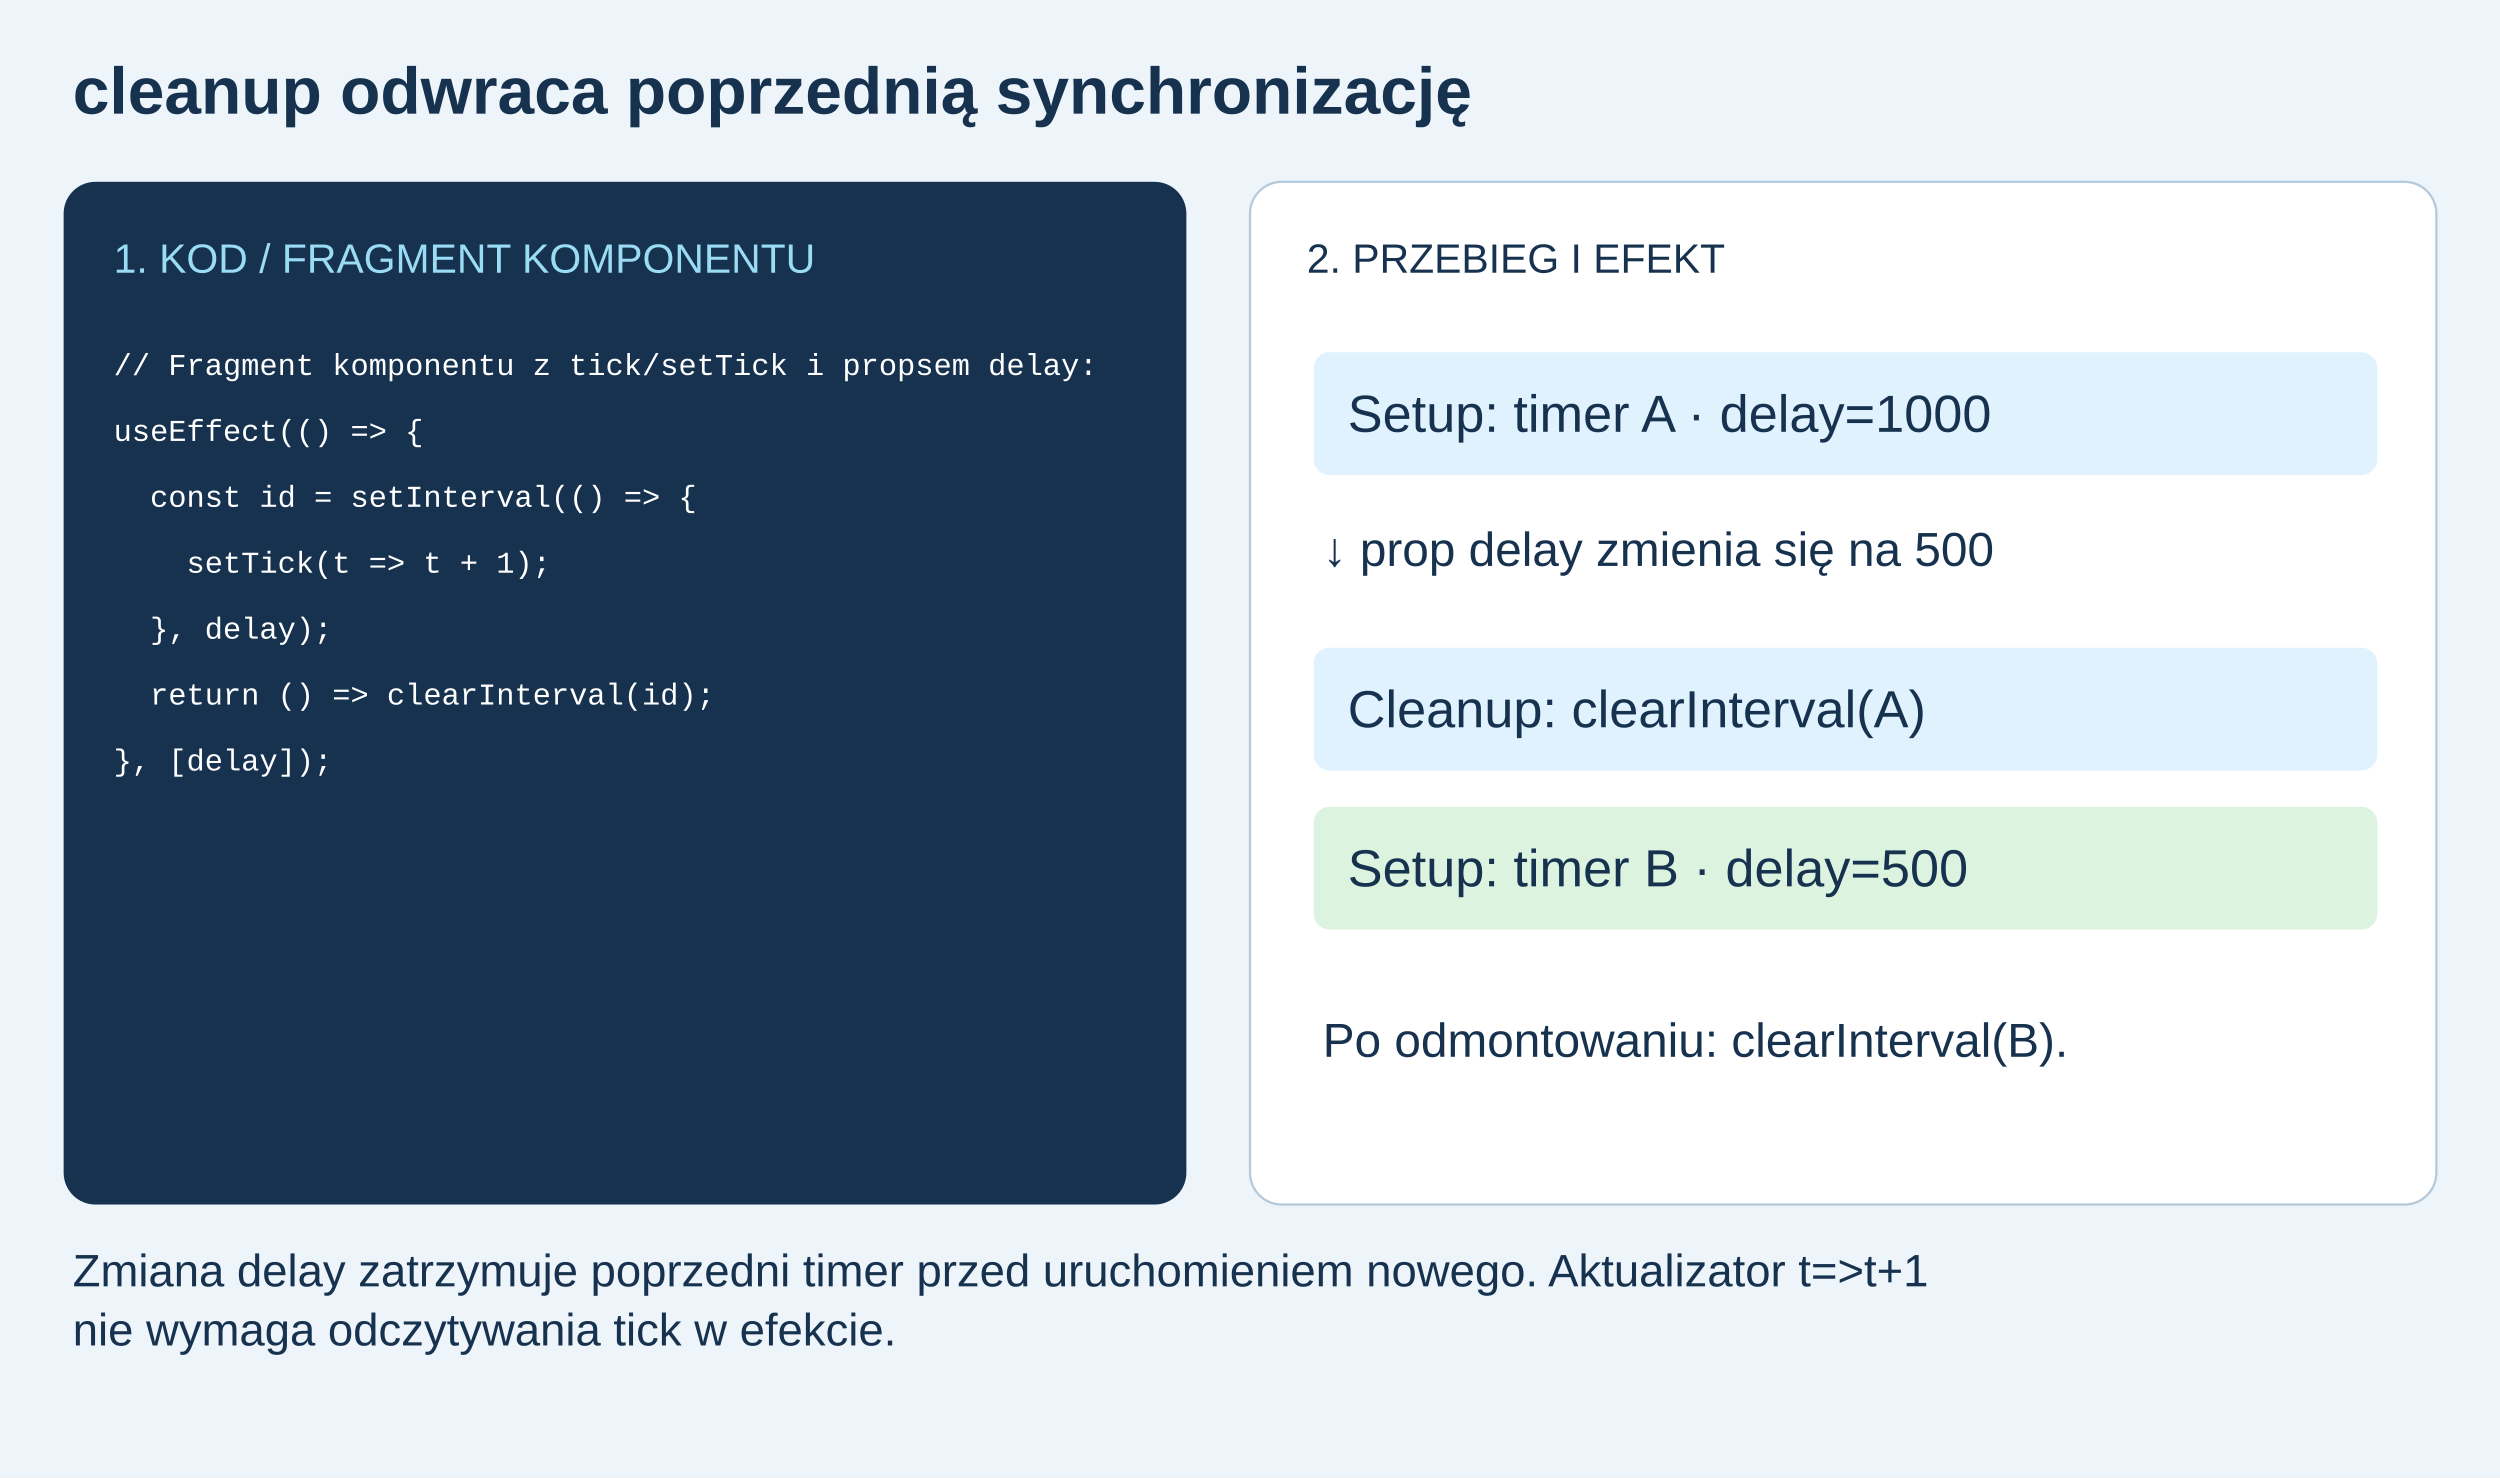
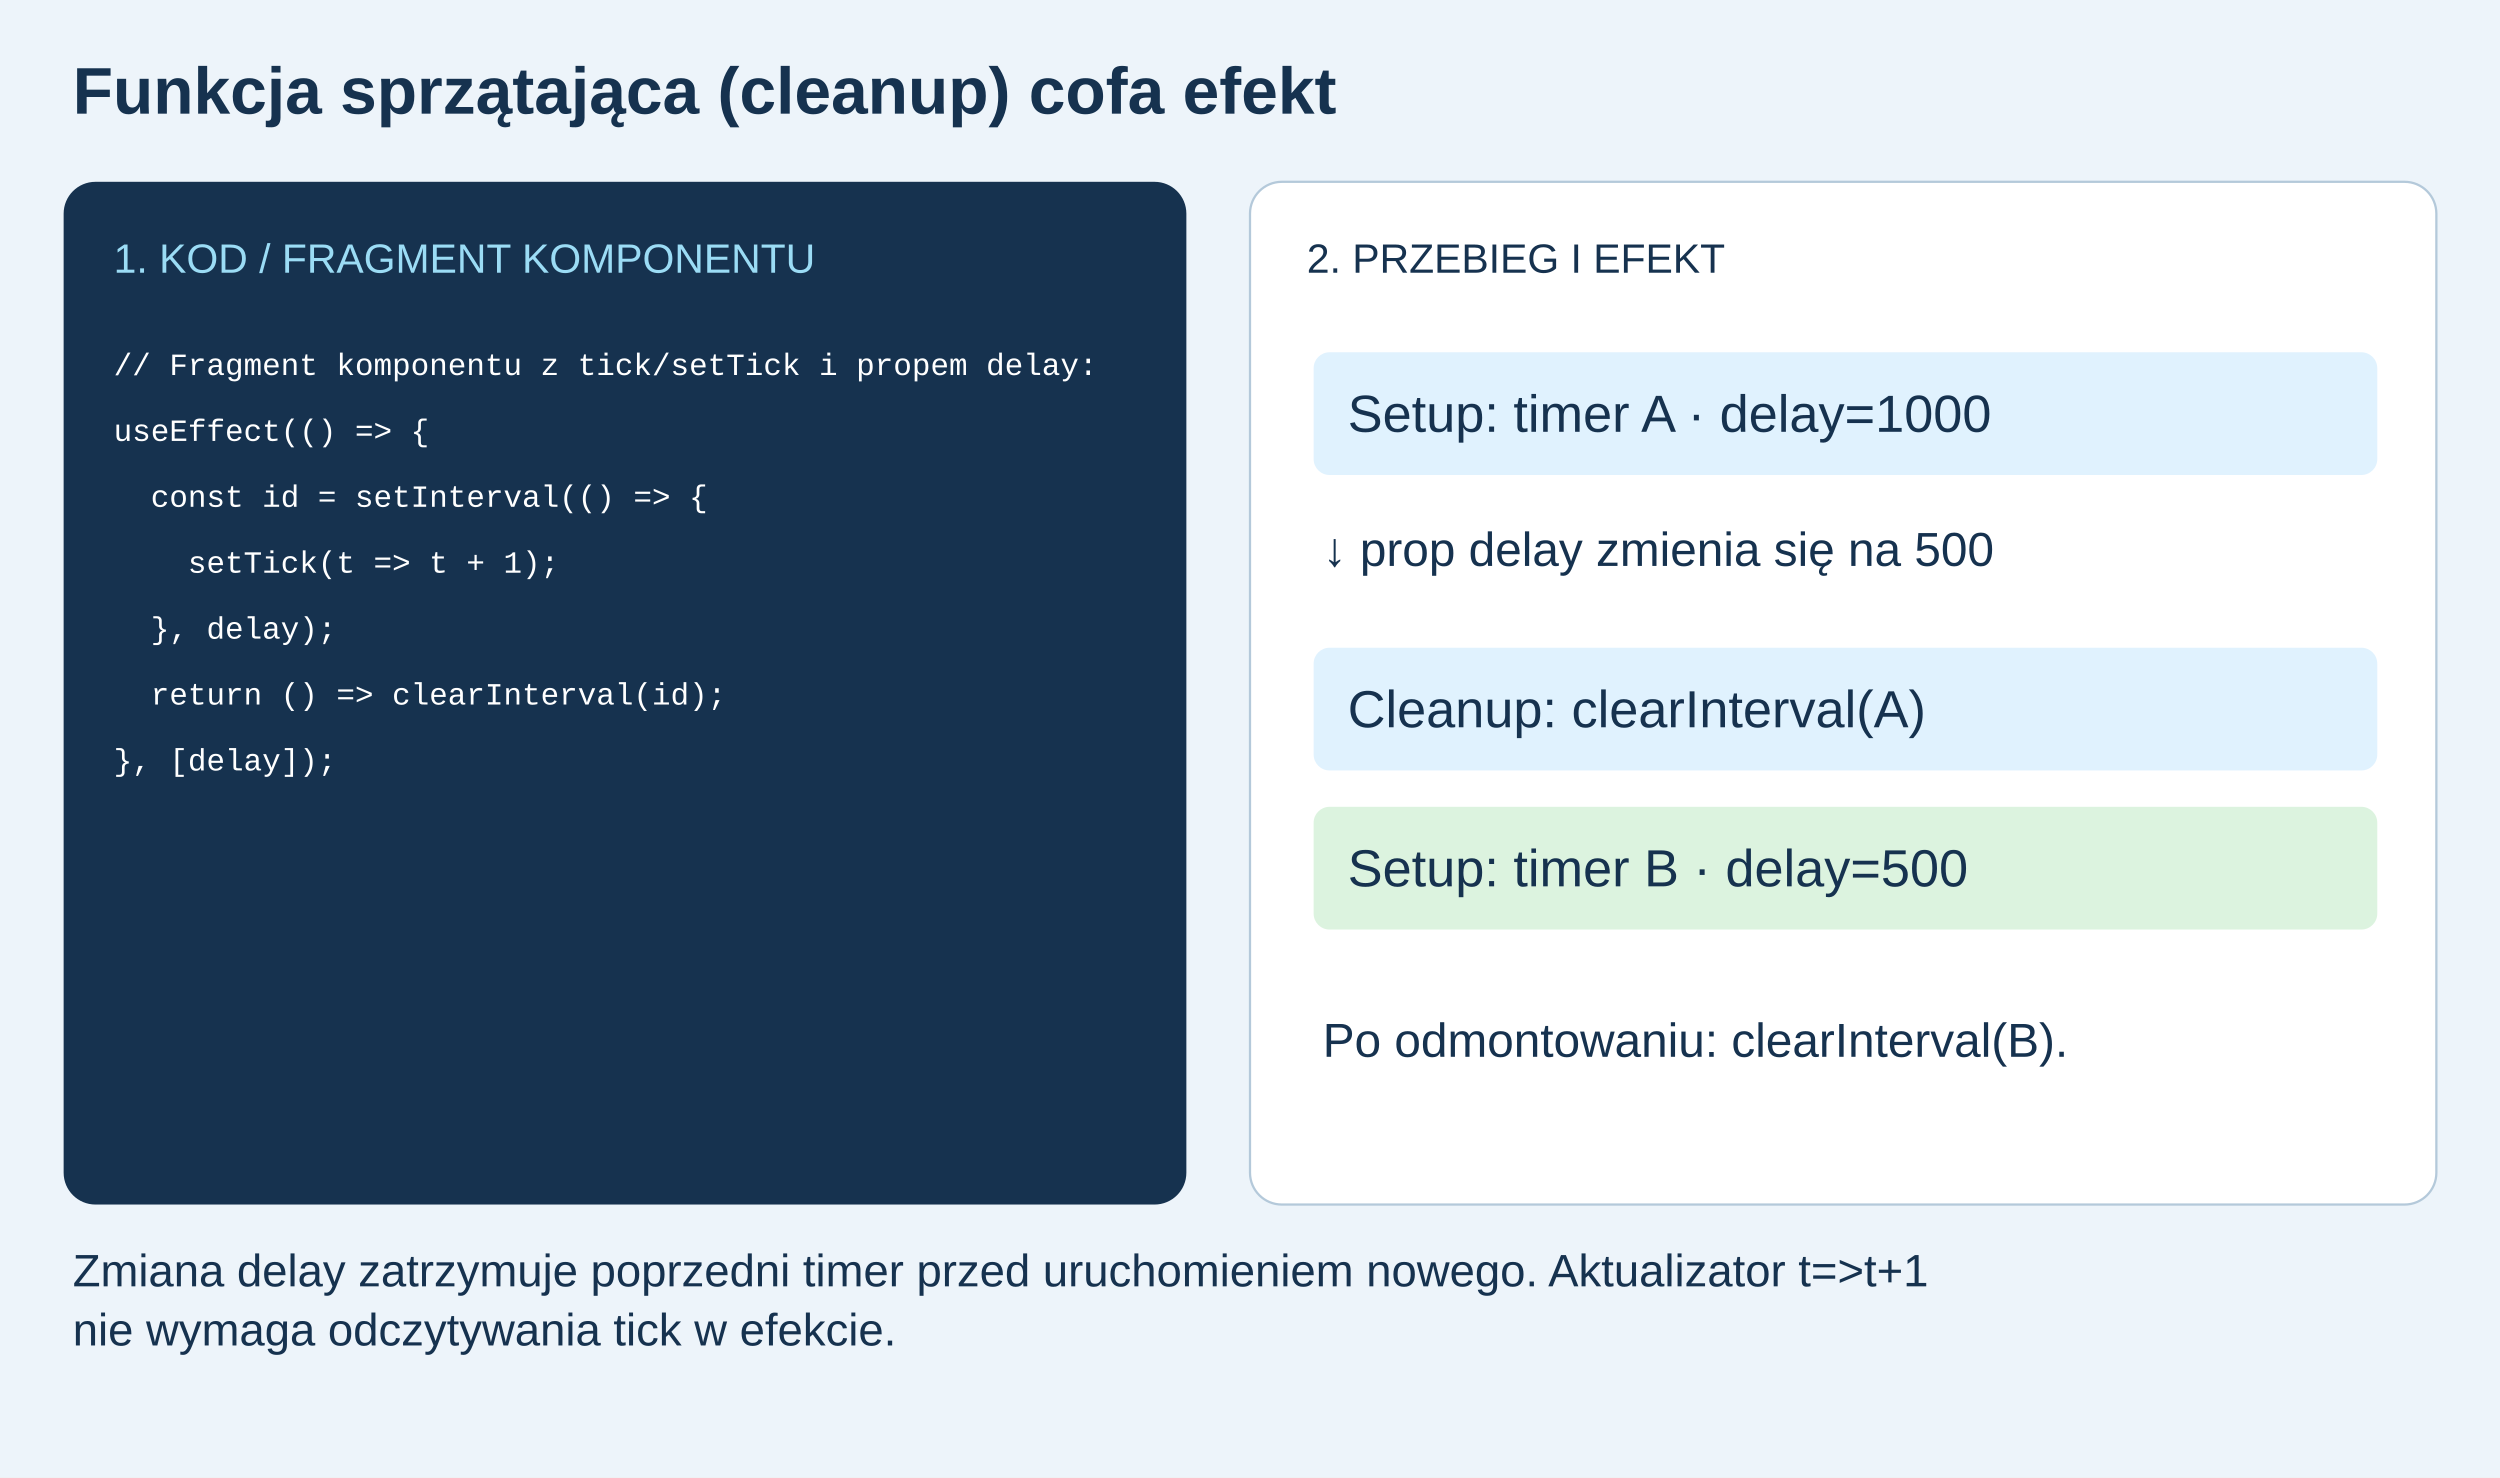
<svg xmlns="http://www.w3.org/2000/svg" viewBox="0 0 1100 650" role="img" aria-labelledby="title desc">
  <g font-family="Arial, sans-serif">
    <rect x="0" y="0" width="1100" height="650" fill="#edf4fa" />
-     <text x="32" y="50" fill="#16324f" font-size="29" font-weight="700">cleanup odwraca poprzednią synchronizację</text>
+     <text x="32" y="50" fill="#16324f" font-size="29" font-weight="700">Funkcja sprzątająca (cleanup) cofa efekt</text>
    <rect x="28" y="80" width="494" height="450" fill="#16324f" rx="14" />
    <rect x="550" y="80" width="522" height="450" fill="#fff" rx="14" stroke="#b4c9da" />
    <text x="50" y="120" fill="#9bdcf5" font-size="18">1. KOD / FRAGMENT KOMPONENTU</text>
    <text x="575" y="120" fill="#16324f" font-size="18">2. PRZEBIEG I EFEKT</text>
-     <text x="50" y="165" fill="#fff" font-size="13.358" font-family="Consolas, Courier New, monospace" xml:space="preserve">// Fragment komponentu z tick/setTick i propsem delay:</text>
-     <text x="50" y="194" fill="#fff" font-size="13.358" font-family="Consolas, Courier New, monospace" xml:space="preserve">useEffect(() =&gt; {</text>
-     <text x="50" y="223" fill="#fff" font-size="13.358" font-family="Consolas, Courier New, monospace" xml:space="preserve">  const id = setInterval(() =&gt; {</text>
-     <text x="50" y="252" fill="#fff" font-size="13.358" font-family="Consolas, Courier New, monospace" xml:space="preserve">    setTick(t =&gt; t + 1);</text>
-     <text x="50" y="281" fill="#fff" font-size="13.358" font-family="Consolas, Courier New, monospace" xml:space="preserve">  }, delay);</text>
-     <text x="50" y="310" fill="#fff" font-size="13.358" font-family="Consolas, Courier New, monospace" xml:space="preserve">  return () =&gt; clearInterval(id);</text>
-     <text x="50" y="339" fill="#fff" font-size="13.358" font-family="Consolas, Courier New, monospace" xml:space="preserve">}, [delay]);</text>
+     <text x="50" y="165" fill="#fff" font-size="13.61" font-family="Consolas, Courier New, monospace" xml:space="preserve">// Fragment komponentu z tick/setTick i propem delay:</text>
+     <text x="50" y="194" fill="#fff" font-size="13.61" font-family="Consolas, Courier New, monospace" xml:space="preserve">useEffect(() =&gt; {</text>
+     <text x="50" y="223" fill="#fff" font-size="13.61" font-family="Consolas, Courier New, monospace" xml:space="preserve">  const id = setInterval(() =&gt; {</text>
+     <text x="50" y="252" fill="#fff" font-size="13.61" font-family="Consolas, Courier New, monospace" xml:space="preserve">    setTick(t =&gt; t + 1);</text>
+     <text x="50" y="281" fill="#fff" font-size="13.61" font-family="Consolas, Courier New, monospace" xml:space="preserve">  }, delay);</text>
+     <text x="50" y="310" fill="#fff" font-size="13.61" font-family="Consolas, Courier New, monospace" xml:space="preserve">  return () =&gt; clearInterval(id);</text>
+     <text x="50" y="339" fill="#fff" font-size="13.61" font-family="Consolas, Courier New, monospace" xml:space="preserve">}, [delay]);</text>
    <rect x="578" y="155" width="468" height="54" fill="#e0f2fe" rx="7" />
    <text x="593" y="190" fill="#16324f" font-size="23">Setup: timer A · delay=1000</text>
    <text x="582" y="249" fill="#16324f" font-size="21">↓ prop delay zmienia się na 500</text>
    <rect x="578" y="285" width="468" height="54" fill="#e0f2fe" rx="7" />
    <text x="593" y="320" fill="#16324f" font-size="23">Cleanup: clearInterval(A)</text>
    <rect x="578" y="355" width="468" height="54" fill="#dcf3df" rx="7" />
    <text x="593" y="390" fill="#16324f" font-size="23">Setup: timer B · delay=500</text>
    <text x="582" y="465" fill="#16324f" font-size="21">Po odmontowaniu: clearInterval(B).</text>
    <text x="32" y="566" fill="#16324f" font-size="20">Zmiana delay zatrzymuje poprzedni timer przed uruchomieniem nowego. Aktualizator t=&gt;t+1</text>
    <text x="32" y="592" fill="#16324f" font-size="20">nie wymaga odczytywania tick w efekcie.</text>
  </g>
</svg>
